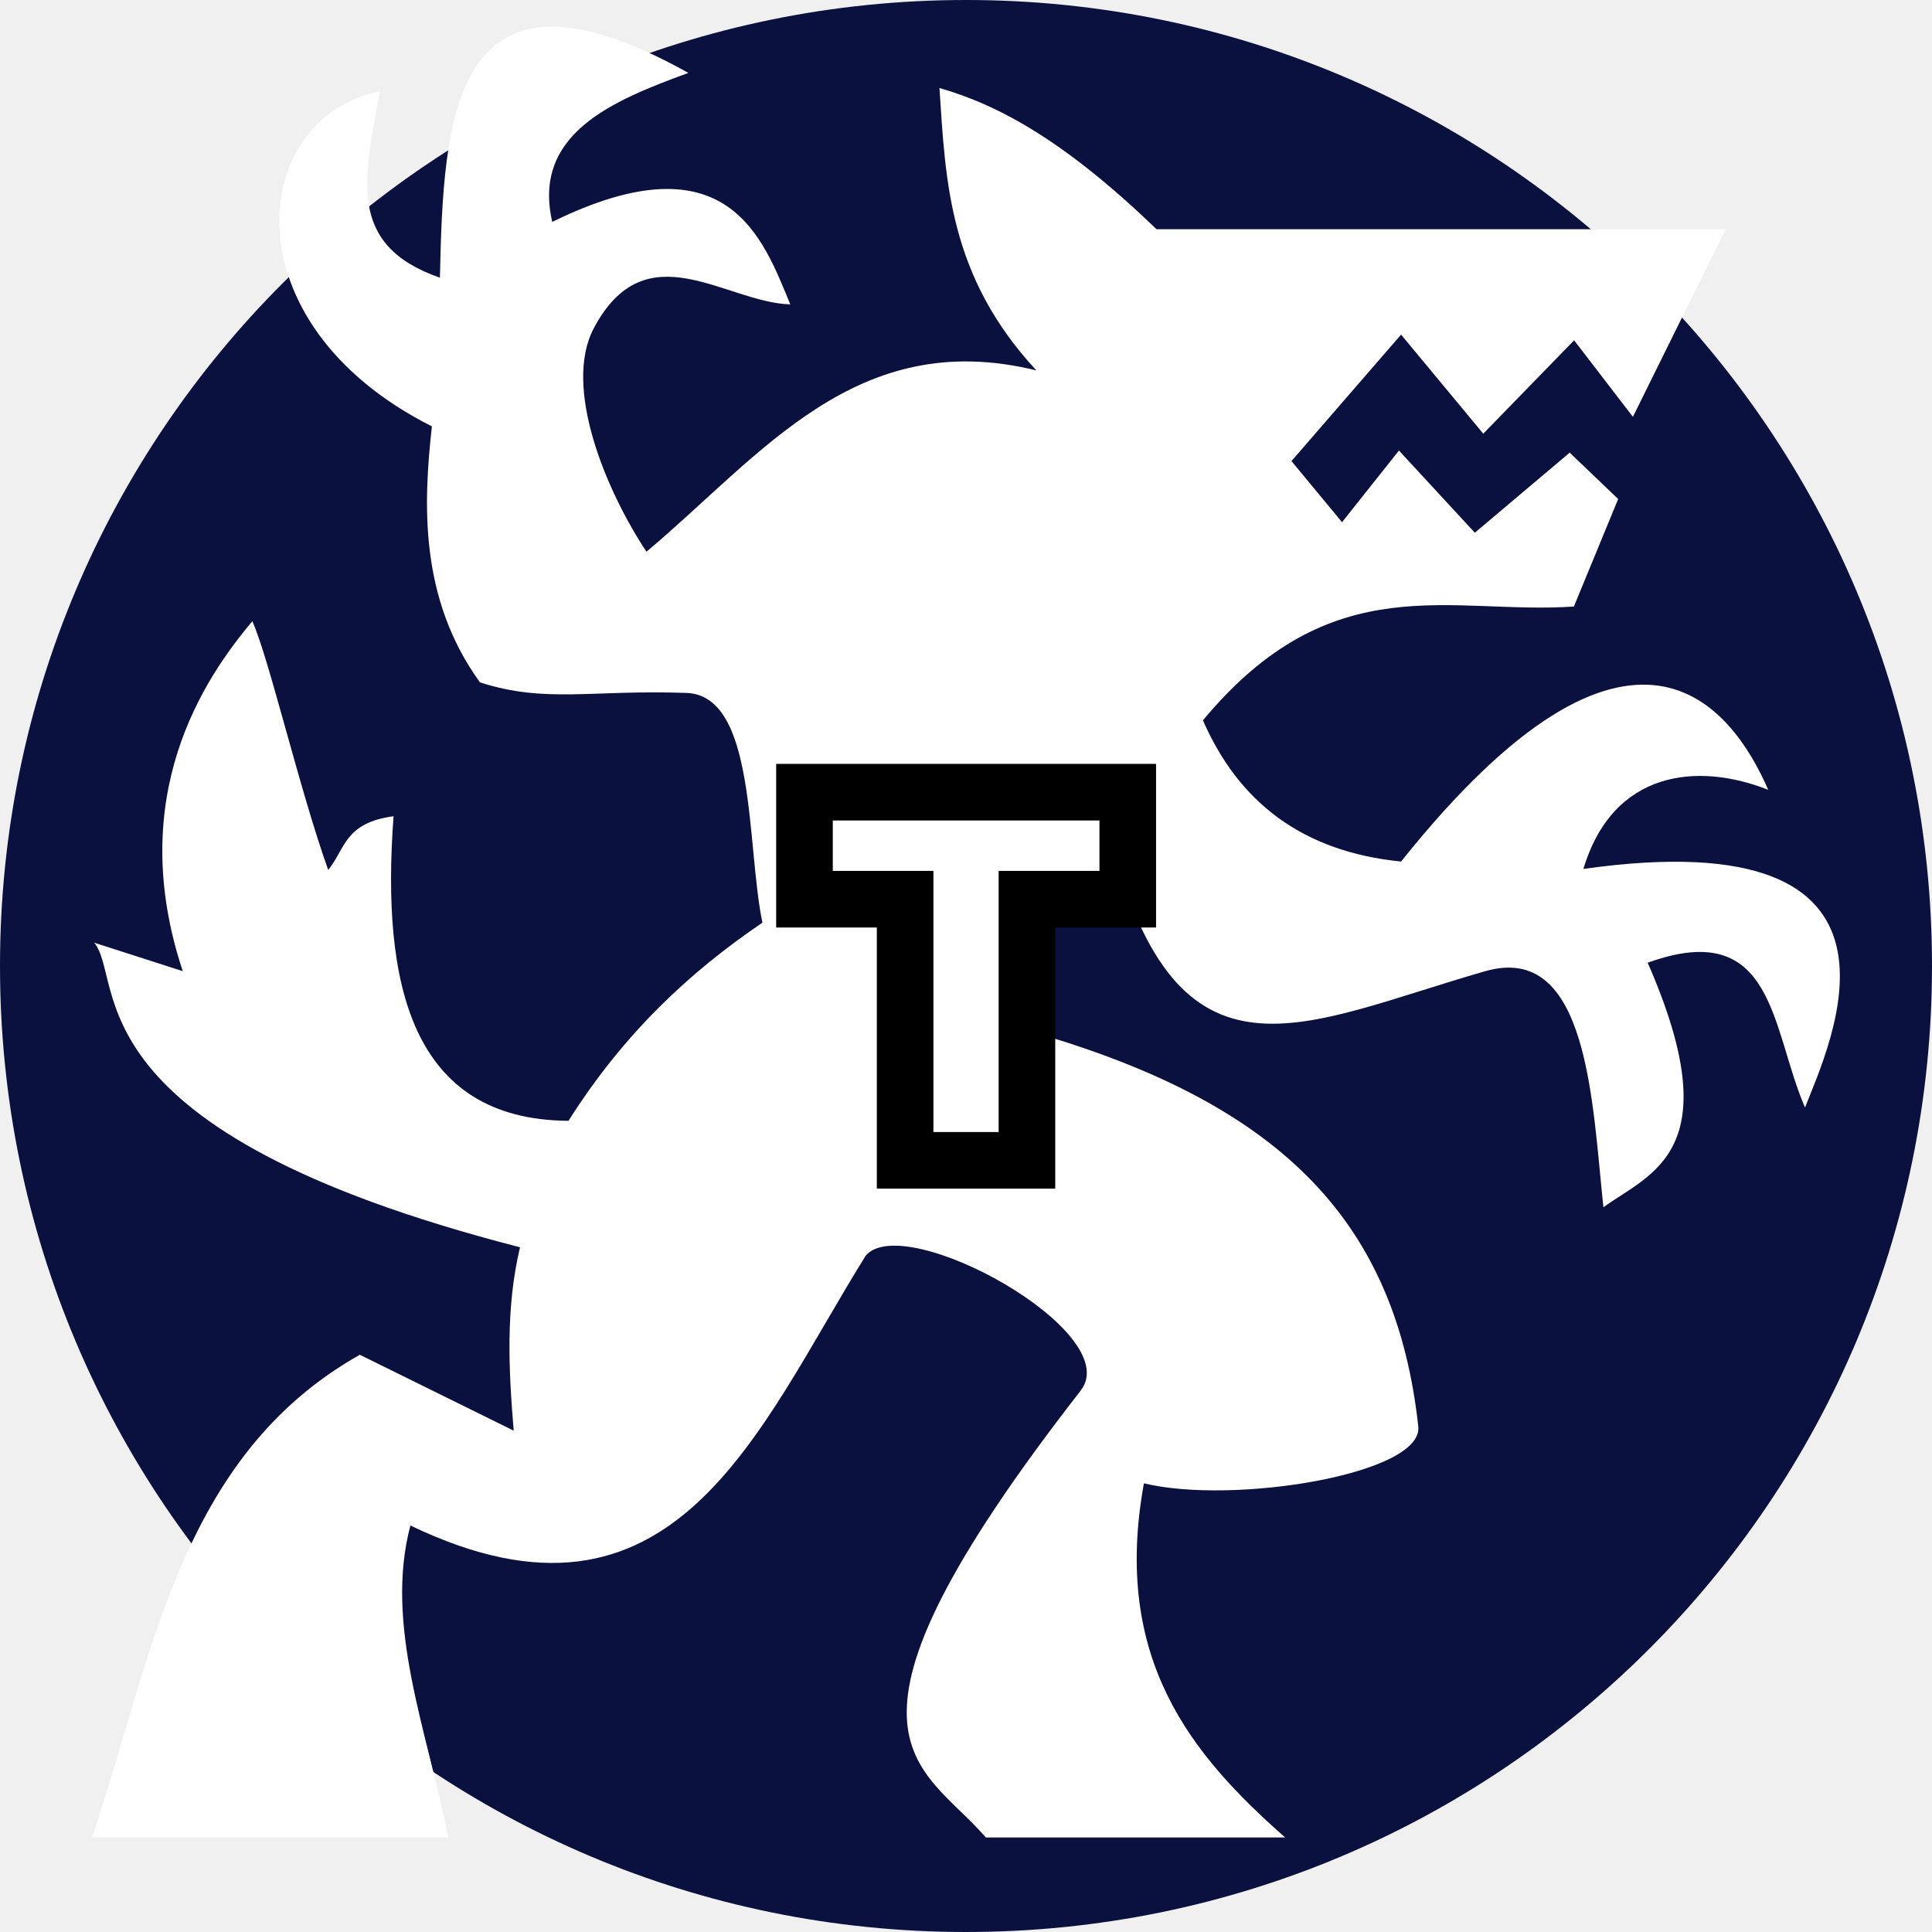
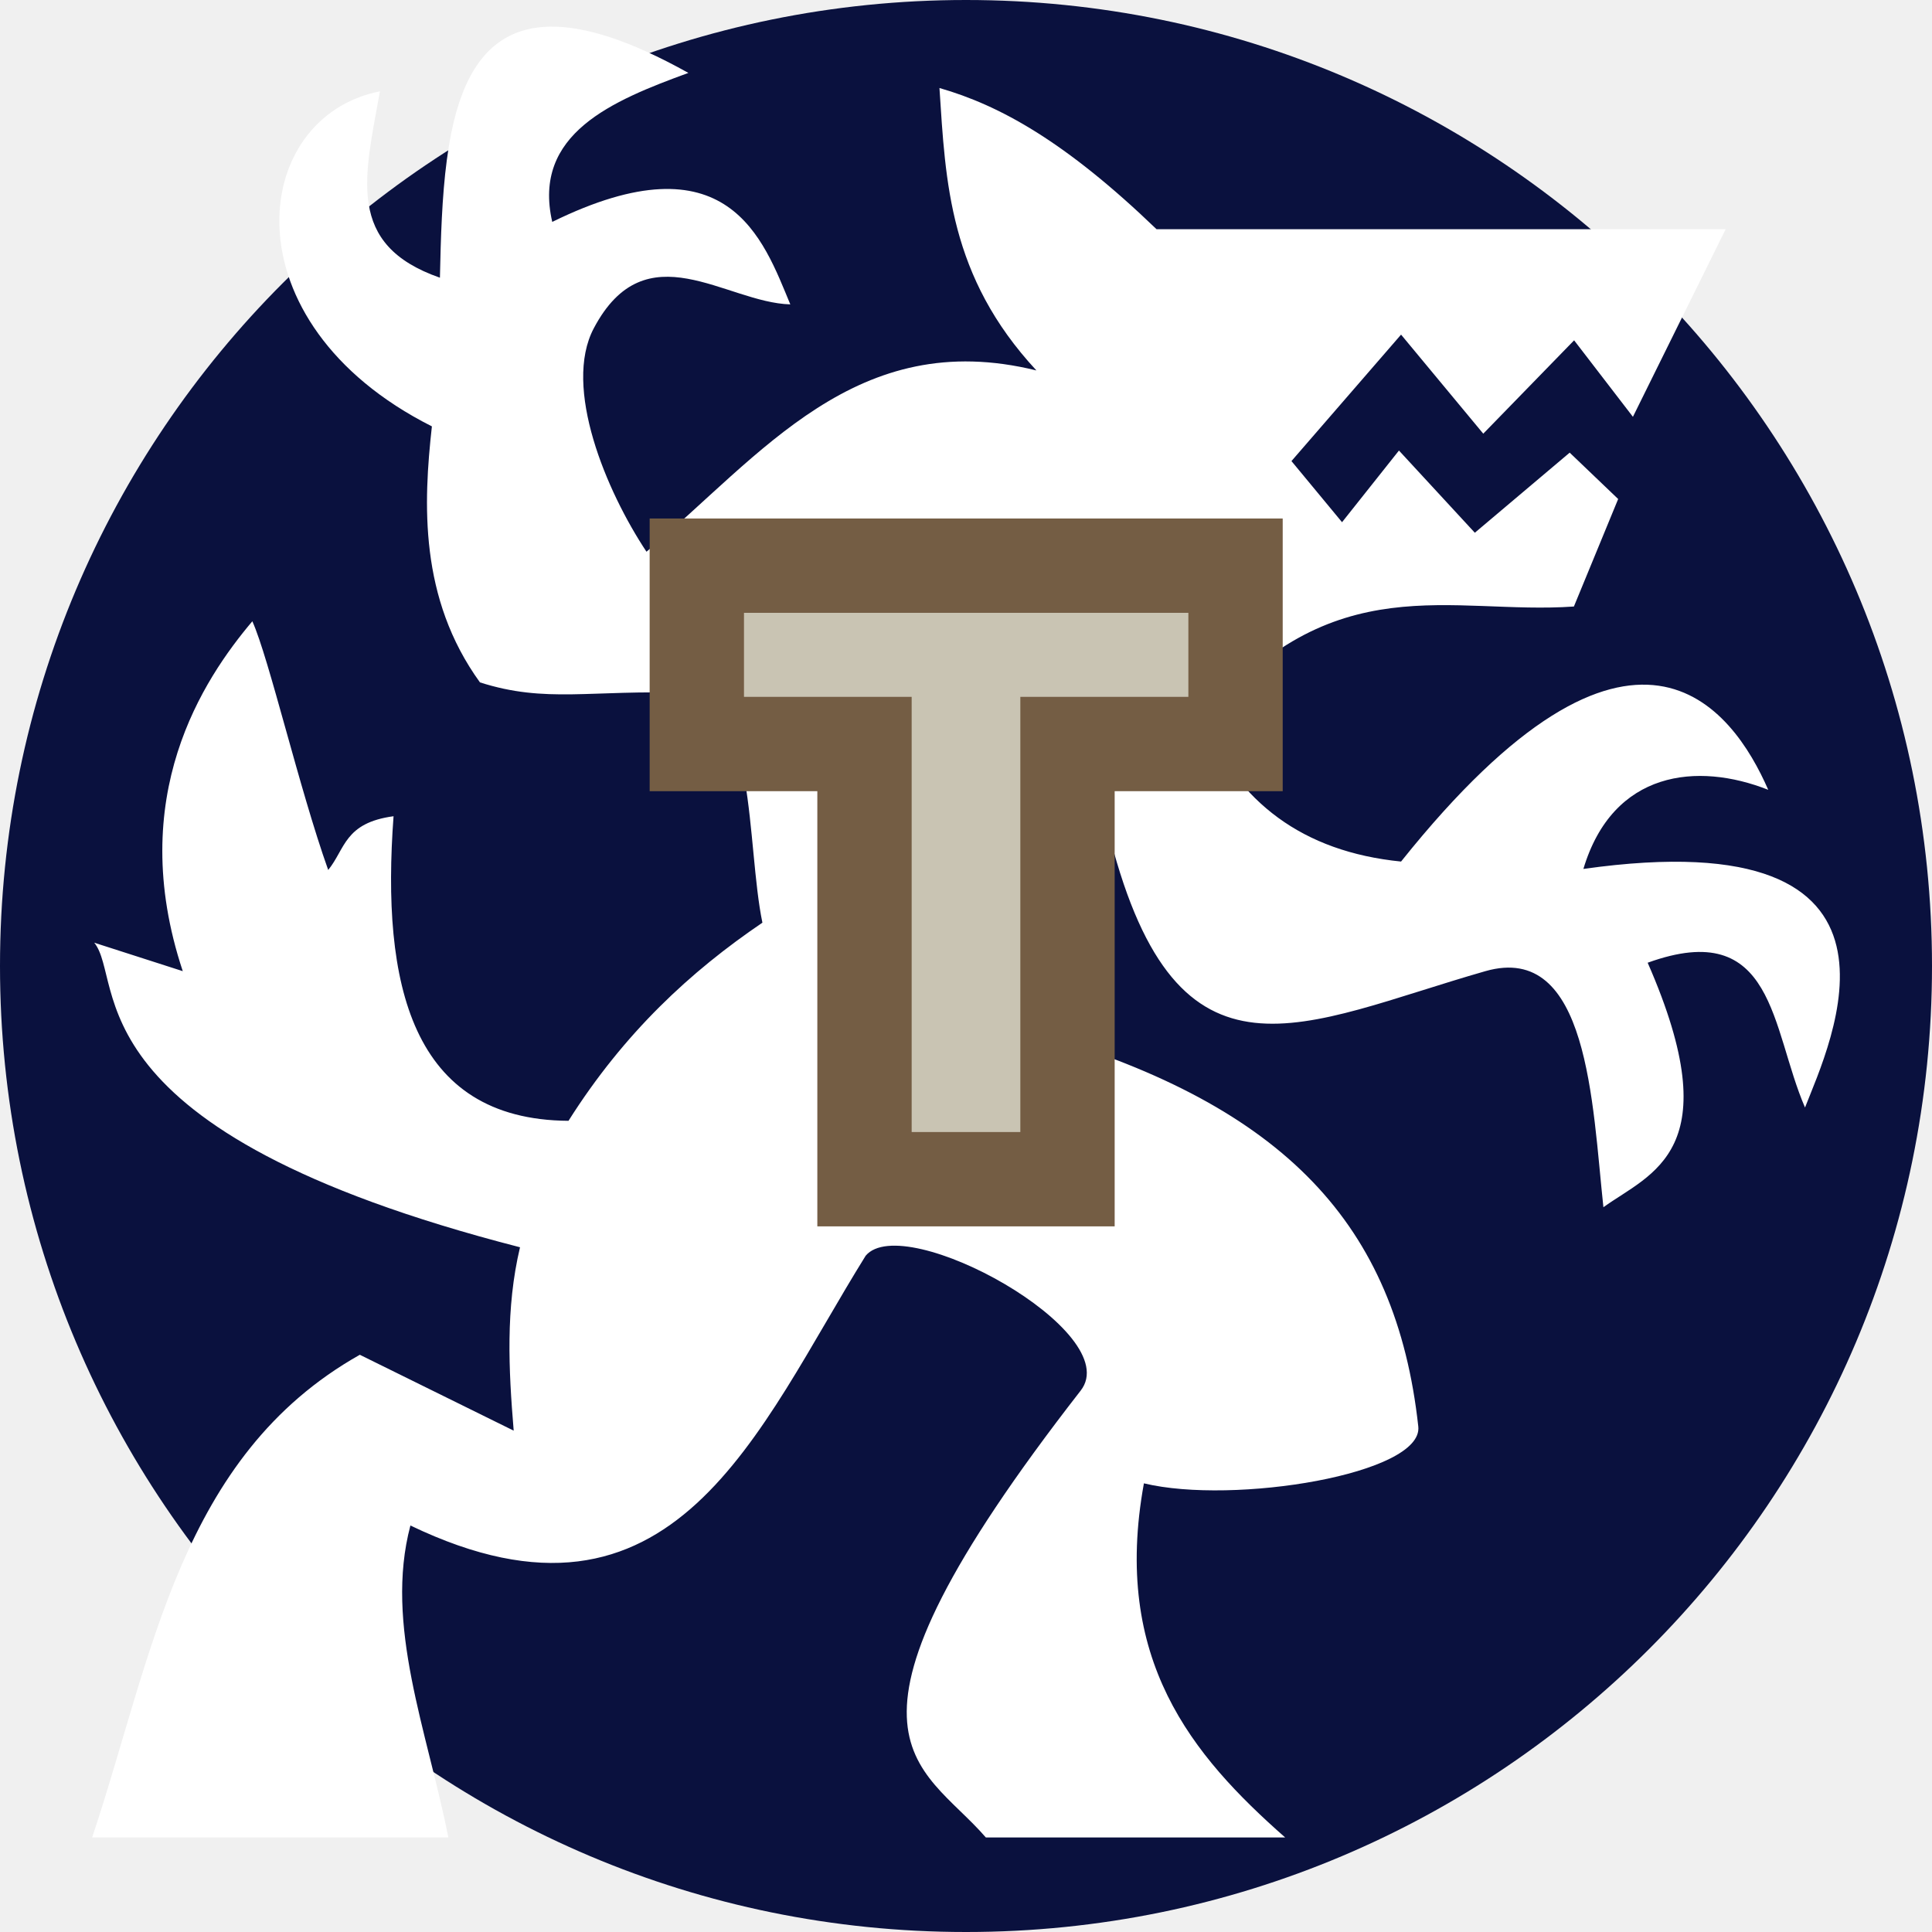
<svg xmlns="http://www.w3.org/2000/svg" style="height: 512px; width: 512px;" viewBox="0 0 512 512">
  <circle cx="256" cy="256" r="256" fill="#0a113e" fill-opacity="1" />
  <g class="" style="" transform="translate(0,-9)">
    <path d="M340.573 495.942h-79.318c-17.24-19.952-46.972-25.794 25.136-118.418 12.088-15.528-46.796-47.858-56.975-35.75-28.683 46.058-50.585 105.183-120.653 71.499-6.986 26.338 4.46 54.395 10.054 82.67h-94.4c16.02-47.83 23.117-100.957 70.94-127.915l40.776 20.109c-1.342-16.2-2.167-32.398 1.676-48.597-120.404-30.952-104.494-70.512-112.833-80.714l23.46 7.54c-15.39-46.284 5.568-77.477 18.434-92.724 4.425 9.79 12.396 44.278 20.108 65.913 4.531-5.565 4.27-12.491 17.316-14.244-3.269 44.218 4.552 80.447 46.362 80.715 14.779-23.381 32.411-39.627 51.39-52.507-4.278-20.515-1.554-60.232-20.11-60.885-25.41-.894-37.227 2.808-54.74-2.793-16.173-22.335-14.987-47.59-12.74-67.847-54.678-27.557-48.39-81.972-13.772-88.792-4.022 22.54-9.233 40.639 15.9 49.392.914-42.185 2.97-89.372 65.844-54.272-20.147 7.362-41.442 16.125-36.077 39.484 46.607-22.884 55.874 4.5 63.086 21.858-17.15-.46-38.262-19.805-52.078 6.336-8.267 15.643 3.313 43.175 13.965 59.21 30.528-25.635 55.627-59.8 103.337-48.038-23.147-24.95-24.066-49.9-25.695-74.85 15.918 4.581 33.276 14.078 57.534 37.425h150.816L432.74 119.46l-15.584-20.272-24.075 24.74-21.785-26.252-29.046 33.514 13.406 16.2 15.082-18.993 20.108 21.785 25.136-21.226 12.848 12.289-11.73 28.487c-32.382 2.288-63.976-11.185-98.31 30.164 9.407 21.581 26.252 34.796 52.506 37.424 61.734-77.259 87.839-40.664 97.308-19.008-18.712-7.396-41.145-5.18-48.99 20.963 94.104-13.285 65.17 46.659 58.734 63.227-9.057-20.891-7.92-50.593-41.698-38.37 21.891 49.98.846 55.718-11.73 64.795-2.965-27.495-3.925-70.39-31.28-62.56-48.574 13.901-81.41 34.295-99.428-35.191-12.245 12.959-20.846 28.52-18.433 51.948 64.634 19.134 94.215 50.374 100.082 103.907 1.383 12.625-48.923 20.805-72.712 15.07-8.508 46.645 12.735 72.095 37.425 93.841z" fill="#fff" fill-opacity="1" />
  </g>
-   <g font-family="Arial, Helvetica, sans-serif" font-size="120" font-style="normal" font-weight="bold" text-anchor="middle" text-decoration=" rgba(255, 255, 255, 1)" class="" style="" transform="translate(256,300)">
+   <g font-family="Arial, Helvetica, sans-serif" font-size="200" font-style="normal" font-weight="bold" text-anchor="middle" text-decoration=" rgba(201, 196, 179, 1)" class="" style="" transform="translate(256,300)">
    <g>
-       <text stroke="rgba(0, 0, 0, 1)" stroke-width="30">
+       <text stroke="rgba(116, 93, 68, 1)" stroke-width="50">
        <tspan x="0" y="0">T</tspan>
      </text>
-       <text fill="rgba(255, 255, 255, 1)">
+       <text fill="rgba(201, 196, 179, 1)">
        <tspan x="0" y="0">T</tspan>
      </text>
    </g>
  </g>
</svg>
